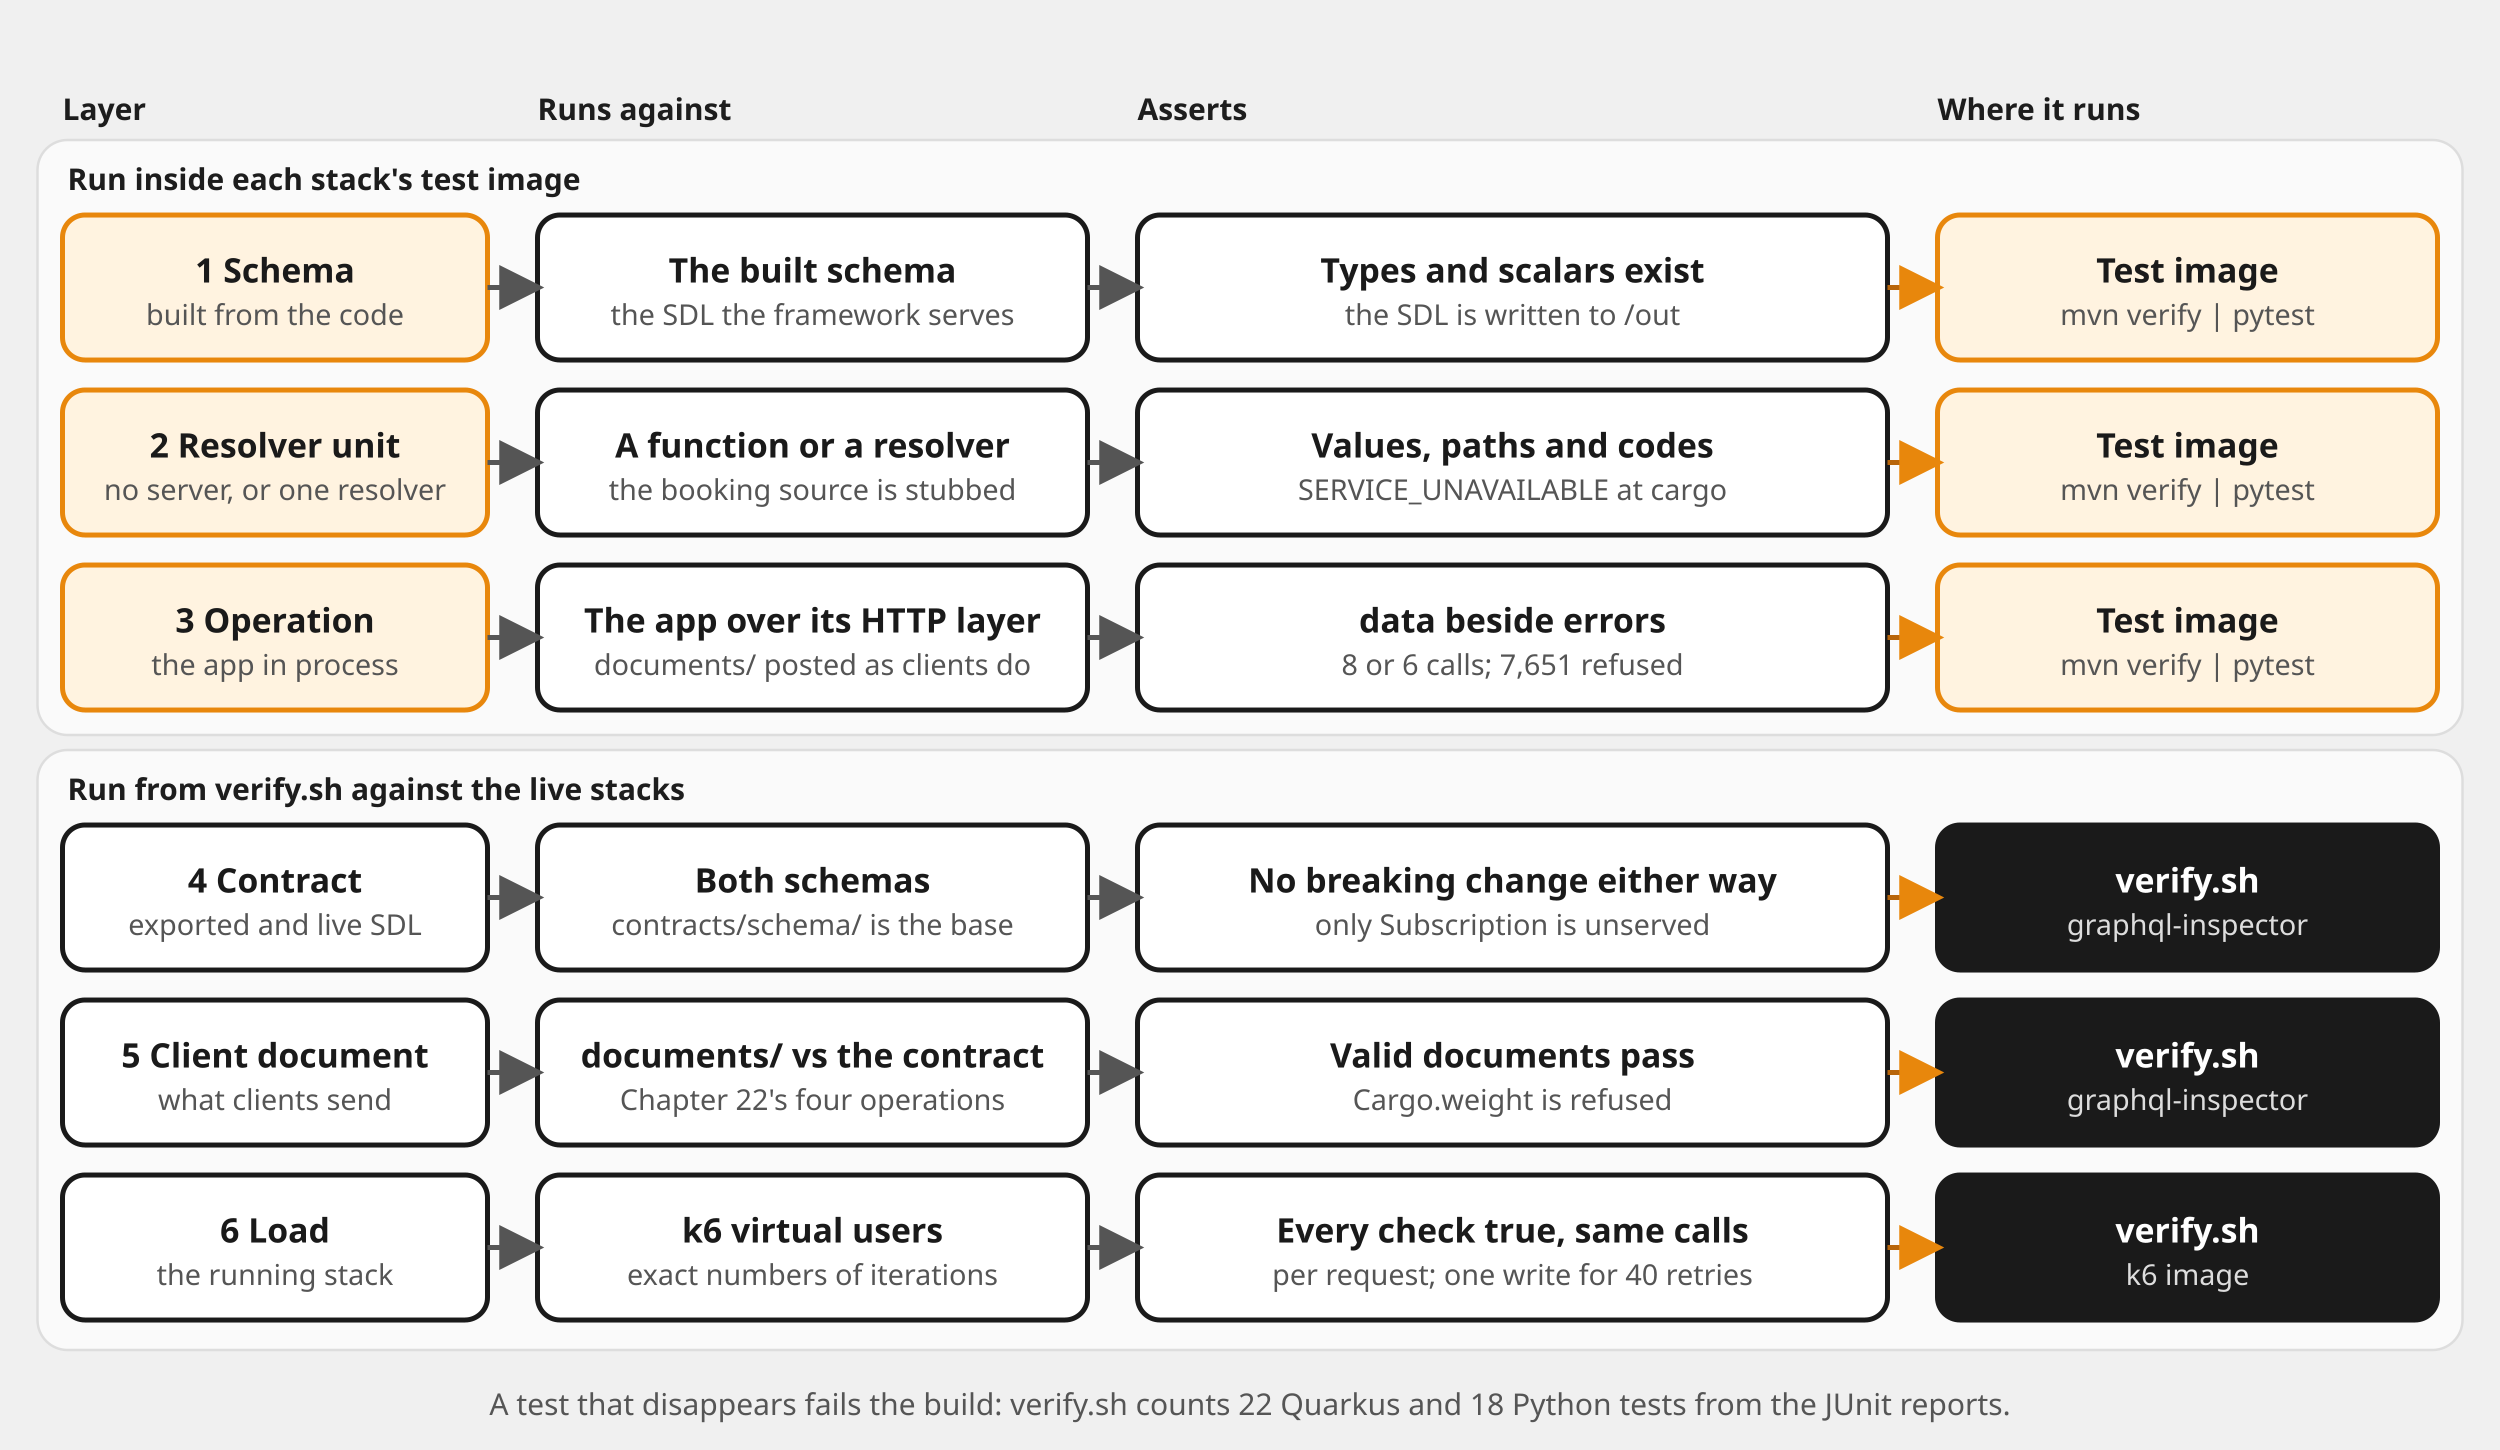
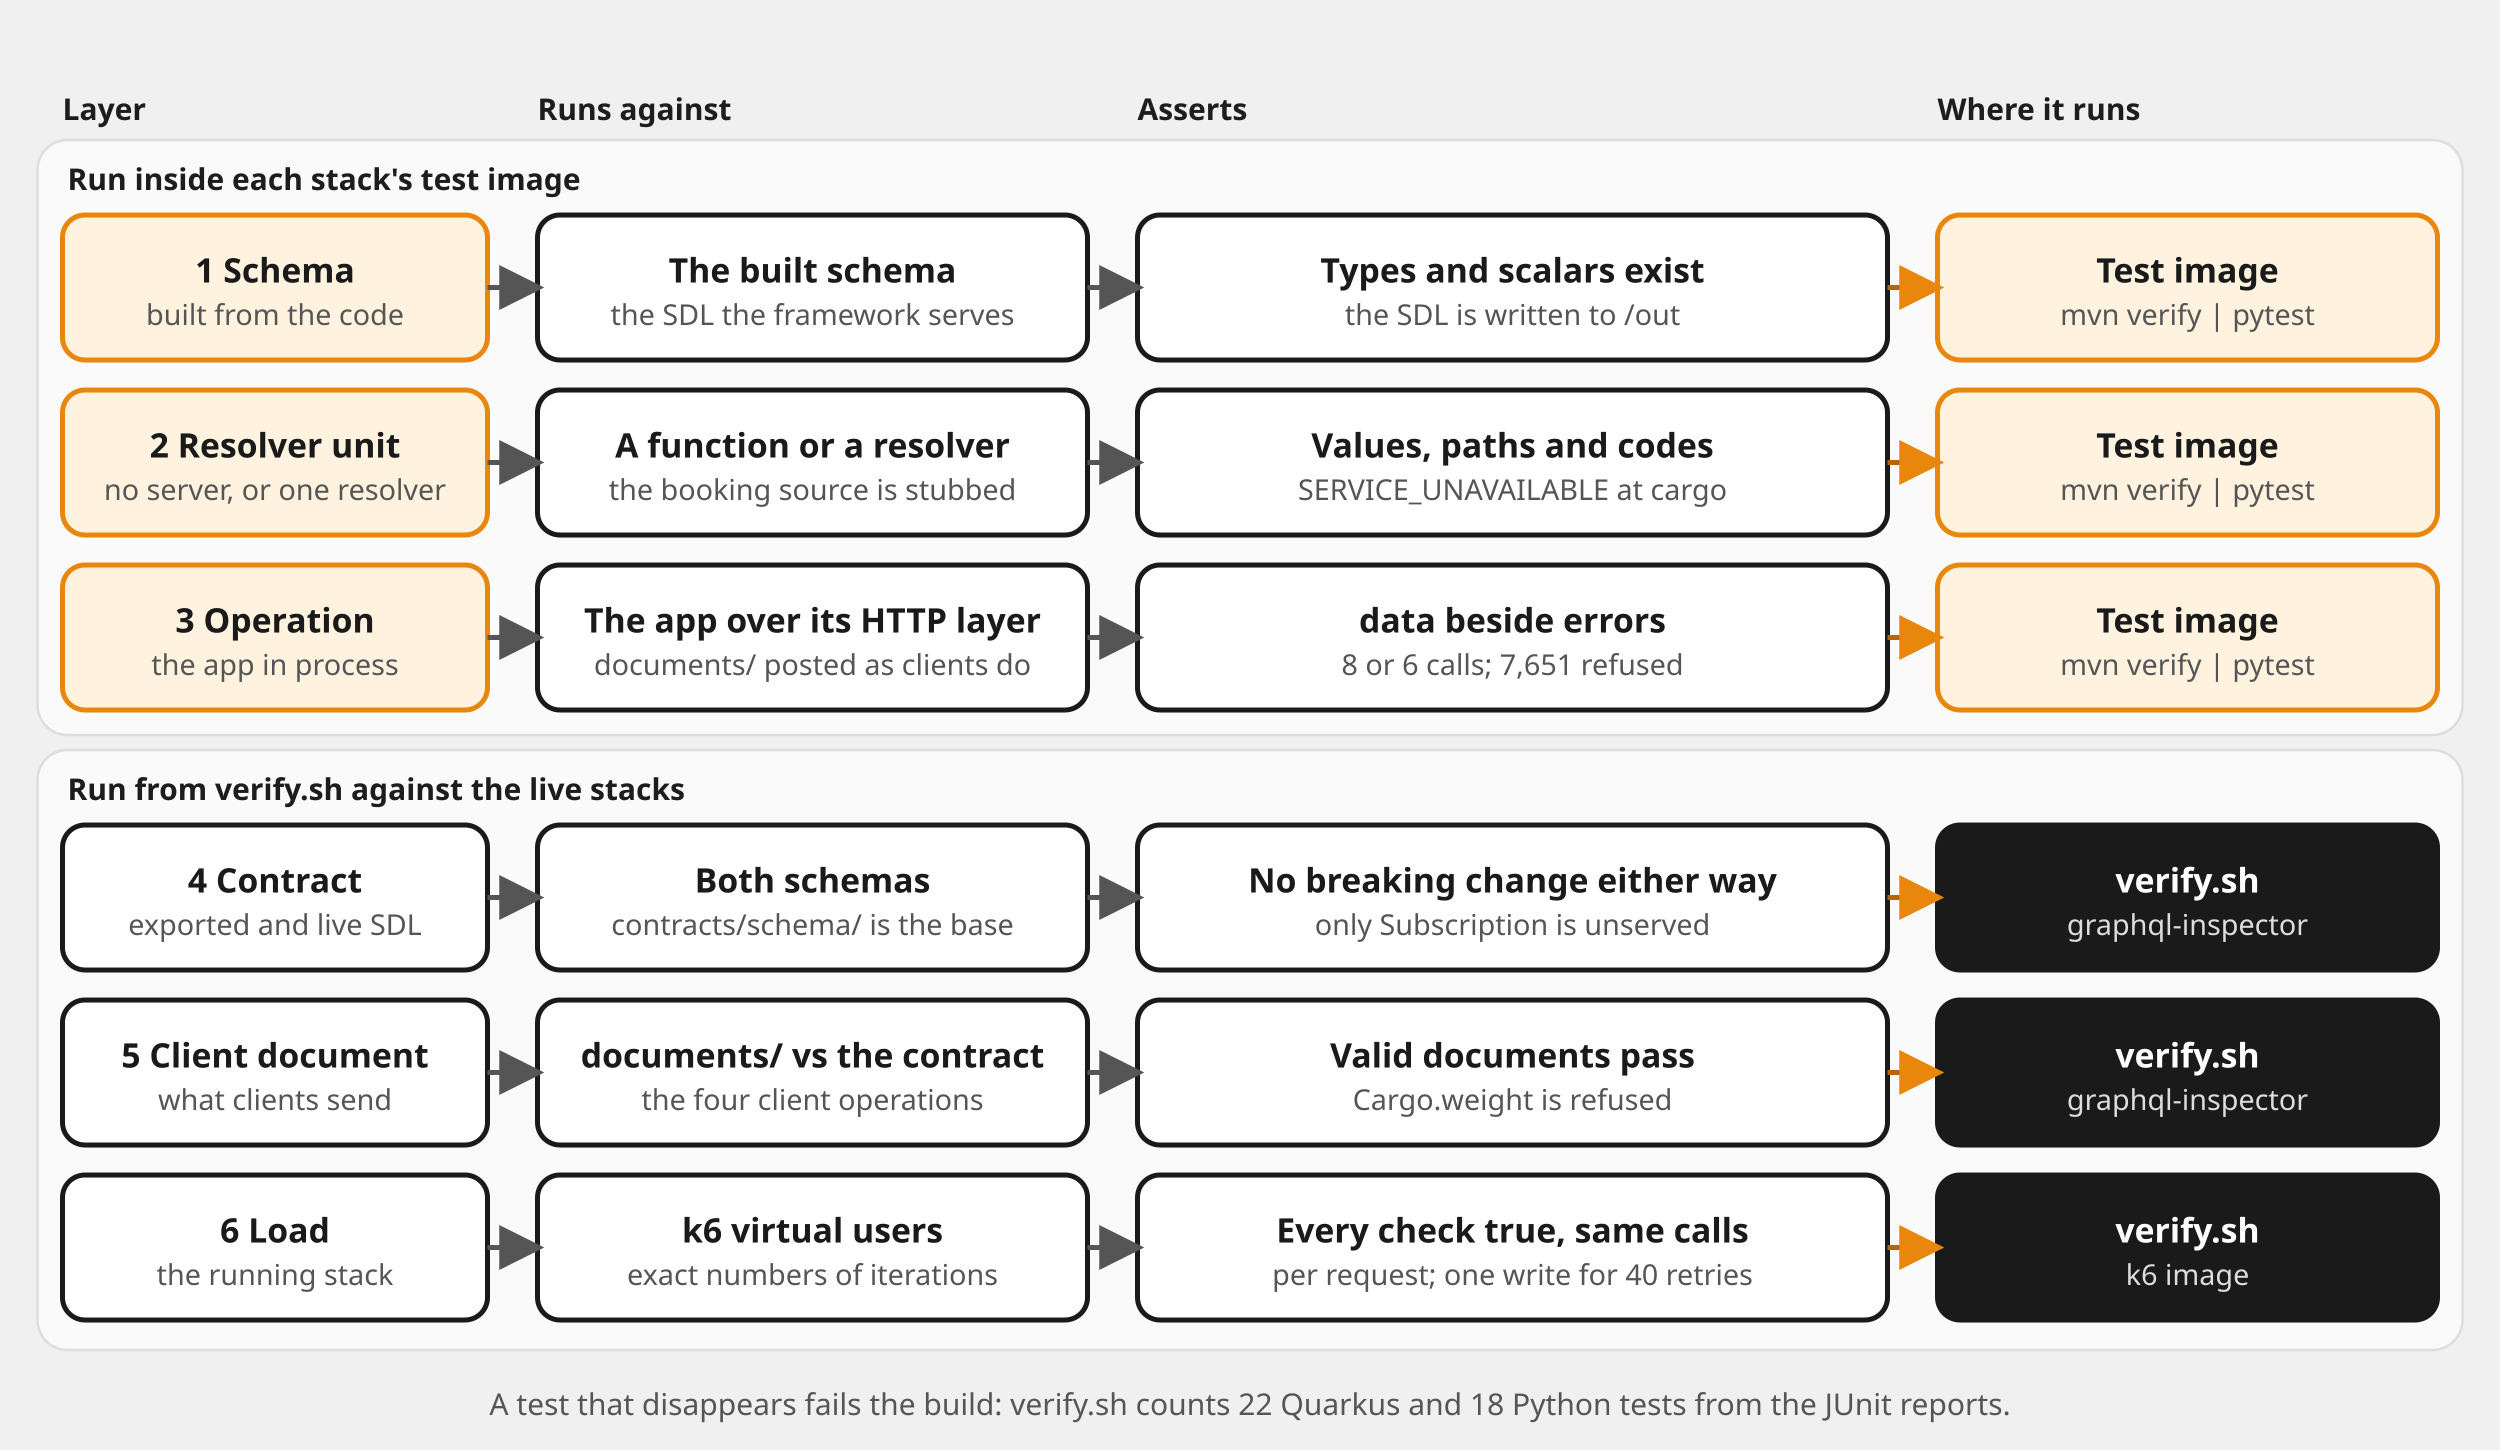
<svg xmlns="http://www.w3.org/2000/svg" viewBox="0 0 1000 580" font-family="'Red Hat Text', system-ui, sans-serif" role="img">
  <defs>
    <marker id="a" viewBox="0 0 10 10" refX="8.5" refY="5" markerWidth="9" markerHeight="9" orient="auto-start-reverse">
      <path d="M0,0 L10,5 L0,10 z" fill="#555" />
    </marker>
    <marker id="am" viewBox="0 0 10 10" refX="8.5" refY="5" markerWidth="9" markerHeight="9" orient="auto-start-reverse">
      <path d="M0,0 L10,5 L0,10 z" fill="#e8870c" />
    </marker>
  </defs>
  <rect x="15" y="56" width="970" height="238" rx="12" fill="#fafafa" stroke="#ddd" />
  <text x="27" y="76" font-size="12" font-weight="700" fill="#1d1d1d">Run inside each stack's test image</text>
  <rect x="15" y="300" width="970" height="240" rx="12" fill="#fafafa" stroke="#ddd" />
  <text x="27" y="320" font-size="12" font-weight="700" fill="#1d1d1d">Run from verify.sh against the live stacks</text>
  <rect x="25" y="86" width="170" height="58" rx="9" fill="#fff3e0" stroke="#e8870c" stroke-width="2" />
  <text x="110.0" y="113.0" font-size="13.5" font-weight="700" fill="#1a1a1a" text-anchor="middle">1  Schema</text>
  <text x="110.0" y="130.0" font-size="11.5" fill="#555555" text-anchor="middle">built from the code</text>
  <rect x="215" y="86" width="220" height="58" rx="9" fill="#ffffff" stroke="#1a1a1a" stroke-width="2" />
  <text x="325.0" y="113.0" font-size="13.5" font-weight="700" fill="#1a1a1a" text-anchor="middle">The built schema</text>
  <text x="325.0" y="130.0" font-size="11.5" fill="#555555" text-anchor="middle">the SDL the framework serves</text>
  <rect x="455" y="86" width="300" height="58" rx="9" fill="#ffffff" stroke="#1a1a1a" stroke-width="2" />
  <text x="605.0" y="113.0" font-size="13.5" font-weight="700" fill="#1a1a1a" text-anchor="middle">Types and scalars exist</text>
  <text x="605.0" y="130.0" font-size="11.5" fill="#555555" text-anchor="middle">the SDL is written to /out</text>
  <rect x="775" y="86" width="200" height="58" rx="9" fill="#fff3e0" stroke="#e8870c" stroke-width="2" />
  <text x="875.0" y="113.0" font-size="13.5" font-weight="700" fill="#1a1a1a" text-anchor="middle">Test image</text>
  <text x="875.0" y="130.0" font-size="11.5" fill="#555555" text-anchor="middle">mvn verify | pytest</text>
  <rect x="25" y="156" width="170" height="58" rx="9" fill="#fff3e0" stroke="#e8870c" stroke-width="2" />
  <text x="110.0" y="183.0" font-size="13.5" font-weight="700" fill="#1a1a1a" text-anchor="middle">2  Resolver unit</text>
  <text x="110.0" y="200.0" font-size="11.5" fill="#555555" text-anchor="middle">no server, or one resolver</text>
  <rect x="215" y="156" width="220" height="58" rx="9" fill="#ffffff" stroke="#1a1a1a" stroke-width="2" />
  <text x="325.0" y="183.0" font-size="13.5" font-weight="700" fill="#1a1a1a" text-anchor="middle">A function or a resolver</text>
  <text x="325.0" y="200.0" font-size="11.5" fill="#555555" text-anchor="middle">the booking source is stubbed</text>
  <rect x="455" y="156" width="300" height="58" rx="9" fill="#ffffff" stroke="#1a1a1a" stroke-width="2" />
  <text x="605.0" y="183.0" font-size="13.5" font-weight="700" fill="#1a1a1a" text-anchor="middle">Values, paths and codes</text>
  <text x="605.0" y="200.0" font-size="11.5" fill="#555555" text-anchor="middle">SERVICE_UNAVAILABLE at cargo</text>
  <rect x="775" y="156" width="200" height="58" rx="9" fill="#fff3e0" stroke="#e8870c" stroke-width="2" />
  <text x="875.0" y="183.0" font-size="13.5" font-weight="700" fill="#1a1a1a" text-anchor="middle">Test image</text>
  <text x="875.0" y="200.0" font-size="11.5" fill="#555555" text-anchor="middle">mvn verify | pytest</text>
  <rect x="25" y="226" width="170" height="58" rx="9" fill="#fff3e0" stroke="#e8870c" stroke-width="2" />
  <text x="110.0" y="253.0" font-size="13.5" font-weight="700" fill="#1a1a1a" text-anchor="middle">3  Operation</text>
  <text x="110.0" y="270.0" font-size="11.5" fill="#555555" text-anchor="middle">the app in process</text>
  <rect x="215" y="226" width="220" height="58" rx="9" fill="#ffffff" stroke="#1a1a1a" stroke-width="2" />
  <text x="325.0" y="253.0" font-size="13.5" font-weight="700" fill="#1a1a1a" text-anchor="middle">The app over its HTTP layer</text>
  <text x="325.0" y="270.0" font-size="11.5" fill="#555555" text-anchor="middle">documents/ posted as clients do</text>
  <rect x="455" y="226" width="300" height="58" rx="9" fill="#ffffff" stroke="#1a1a1a" stroke-width="2" />
  <text x="605.0" y="253.0" font-size="13.5" font-weight="700" fill="#1a1a1a" text-anchor="middle">data beside errors</text>
  <text x="605.0" y="270.0" font-size="11.5" fill="#555555" text-anchor="middle">8 or 6 calls; 7,651 refused</text>
  <rect x="775" y="226" width="200" height="58" rx="9" fill="#fff3e0" stroke="#e8870c" stroke-width="2" />
  <text x="875.0" y="253.0" font-size="13.5" font-weight="700" fill="#1a1a1a" text-anchor="middle">Test image</text>
  <text x="875.0" y="270.0" font-size="11.5" fill="#555555" text-anchor="middle">mvn verify | pytest</text>
  <rect x="25" y="330" width="170" height="58" rx="9" fill="#ffffff" stroke="#1a1a1a" stroke-width="2" />
  <text x="110.0" y="357.0" font-size="13.5" font-weight="700" fill="#1a1a1a" text-anchor="middle">4  Contract</text>
  <text x="110.0" y="374.0" font-size="11.5" fill="#555555" text-anchor="middle">exported and live SDL</text>
  <rect x="215" y="330" width="220" height="58" rx="9" fill="#ffffff" stroke="#1a1a1a" stroke-width="2" />
  <text x="325.0" y="357.0" font-size="13.5" font-weight="700" fill="#1a1a1a" text-anchor="middle">Both schemas</text>
  <text x="325.0" y="374.0" font-size="11.5" fill="#555555" text-anchor="middle">contracts/schema/ is the base</text>
  <rect x="455" y="330" width="300" height="58" rx="9" fill="#ffffff" stroke="#1a1a1a" stroke-width="2" />
  <text x="605.0" y="357.0" font-size="13.5" font-weight="700" fill="#1a1a1a" text-anchor="middle">No breaking change either way</text>
  <text x="605.0" y="374.0" font-size="11.5" fill="#555555" text-anchor="middle">only Subscription is unserved</text>
  <rect x="775" y="330" width="200" height="58" rx="9" fill="#1a1a1a" stroke="#1a1a1a" stroke-width="2" />
  <text x="875.0" y="357.0" font-size="13.5" font-weight="700" fill="#ffffff" text-anchor="middle">verify.sh</text>
  <text x="875.0" y="374.0" font-size="11.5" fill="#dddddd" text-anchor="middle">graphql-inspector</text>
  <rect x="25" y="400" width="170" height="58" rx="9" fill="#ffffff" stroke="#1a1a1a" stroke-width="2" />
  <text x="110.0" y="427.0" font-size="13.5" font-weight="700" fill="#1a1a1a" text-anchor="middle">5  Client document</text>
  <text x="110.0" y="444.0" font-size="11.5" fill="#555555" text-anchor="middle">what clients send</text>
  <rect x="215" y="400" width="220" height="58" rx="9" fill="#ffffff" stroke="#1a1a1a" stroke-width="2" />
  <text x="325.0" y="427.0" font-size="13.5" font-weight="700" fill="#1a1a1a" text-anchor="middle">documents/ vs the contract</text>
-   <text x="325.0" y="444.0" font-size="11.5" fill="#555555" text-anchor="middle">Chapter 22's four operations</text>
+   <text x="325.0" y="444.0" font-size="11.5" fill="#555555" text-anchor="middle">the four client operations</text>
  <rect x="455" y="400" width="300" height="58" rx="9" fill="#ffffff" stroke="#1a1a1a" stroke-width="2" />
  <text x="605.0" y="427.0" font-size="13.5" font-weight="700" fill="#1a1a1a" text-anchor="middle">Valid documents pass</text>
  <text x="605.0" y="444.0" font-size="11.5" fill="#555555" text-anchor="middle">Cargo.weight is refused</text>
  <rect x="775" y="400" width="200" height="58" rx="9" fill="#1a1a1a" stroke="#1a1a1a" stroke-width="2" />
  <text x="875.0" y="427.0" font-size="13.5" font-weight="700" fill="#ffffff" text-anchor="middle">verify.sh</text>
  <text x="875.0" y="444.0" font-size="11.5" fill="#dddddd" text-anchor="middle">graphql-inspector</text>
  <rect x="25" y="470" width="170" height="58" rx="9" fill="#ffffff" stroke="#1a1a1a" stroke-width="2" />
  <text x="110.0" y="497.0" font-size="13.5" font-weight="700" fill="#1a1a1a" text-anchor="middle">6  Load</text>
  <text x="110.0" y="514.0" font-size="11.5" fill="#555555" text-anchor="middle">the running stack</text>
  <rect x="215" y="470" width="220" height="58" rx="9" fill="#ffffff" stroke="#1a1a1a" stroke-width="2" />
  <text x="325.0" y="497.0" font-size="13.5" font-weight="700" fill="#1a1a1a" text-anchor="middle">k6 virtual users</text>
  <text x="325.0" y="514.0" font-size="11.5" fill="#555555" text-anchor="middle">exact numbers of iterations</text>
  <rect x="455" y="470" width="300" height="58" rx="9" fill="#ffffff" stroke="#1a1a1a" stroke-width="2" />
  <text x="605.0" y="497.0" font-size="13.5" font-weight="700" fill="#1a1a1a" text-anchor="middle">Every check true, same calls</text>
  <text x="605.0" y="514.0" font-size="11.5" fill="#555555" text-anchor="middle">per request; one write for 40 retries</text>
  <rect x="775" y="470" width="200" height="58" rx="9" fill="#1a1a1a" stroke="#1a1a1a" stroke-width="2" />
  <text x="875.0" y="497.0" font-size="13.5" font-weight="700" fill="#ffffff" text-anchor="middle">verify.sh</text>
  <text x="875.0" y="514.0" font-size="11.5" fill="#dddddd" text-anchor="middle">k6 image</text>
  <path d="M195,115 L215,115" fill="none" stroke="#555" stroke-width="2" marker-end="url(#a)" />
  <path d="M435,115 L455,115" fill="none" stroke="#555" stroke-width="2" marker-end="url(#a)" />
  <path d="M755,115 L775,115" fill="none" stroke="#b8650a" stroke-width="2" marker-end="url(#am)" />
  <path d="M195,185 L215,185" fill="none" stroke="#555" stroke-width="2" marker-end="url(#a)" />
  <path d="M435,185 L455,185" fill="none" stroke="#555" stroke-width="2" marker-end="url(#a)" />
  <path d="M755,185 L775,185" fill="none" stroke="#b8650a" stroke-width="2" marker-end="url(#am)" />
  <path d="M195,255 L215,255" fill="none" stroke="#555" stroke-width="2" marker-end="url(#a)" />
  <path d="M435,255 L455,255" fill="none" stroke="#555" stroke-width="2" marker-end="url(#a)" />
  <path d="M755,255 L775,255" fill="none" stroke="#b8650a" stroke-width="2" marker-end="url(#am)" />
  <path d="M195,359 L215,359" fill="none" stroke="#555" stroke-width="2" marker-end="url(#a)" />
  <path d="M435,359 L455,359" fill="none" stroke="#555" stroke-width="2" marker-end="url(#a)" />
  <path d="M755,359 L775,359" fill="none" stroke="#b8650a" stroke-width="2" marker-end="url(#am)" />
  <path d="M195,429 L215,429" fill="none" stroke="#555" stroke-width="2" marker-end="url(#a)" />
  <path d="M435,429 L455,429" fill="none" stroke="#555" stroke-width="2" marker-end="url(#a)" />
  <path d="M755,429 L775,429" fill="none" stroke="#b8650a" stroke-width="2" marker-end="url(#am)" />
  <path d="M195,499 L215,499" fill="none" stroke="#555" stroke-width="2" marker-end="url(#a)" />
  <path d="M435,499 L455,499" fill="none" stroke="#555" stroke-width="2" marker-end="url(#a)" />
  <path d="M755,499 L775,499" fill="none" stroke="#b8650a" stroke-width="2" marker-end="url(#am)" />
  <text x="25" y="48" font-size="12" fill="#1d1d1d" text-anchor="start" font-weight="700">Layer</text>
  <text x="215" y="48" font-size="12" fill="#1d1d1d" text-anchor="start" font-weight="700">Runs against</text>
  <text x="455" y="48" font-size="12" fill="#1d1d1d" text-anchor="start" font-weight="700">Asserts</text>
  <text x="775" y="48" font-size="12" fill="#1d1d1d" text-anchor="start" font-weight="700">Where it runs</text>
  <text x="500" y="566" font-size="12" fill="#555555" text-anchor="middle">A test that disappears fails the build: verify.sh counts 22 Quarkus and 18 Python tests from the JUnit reports.</text>
</svg>
